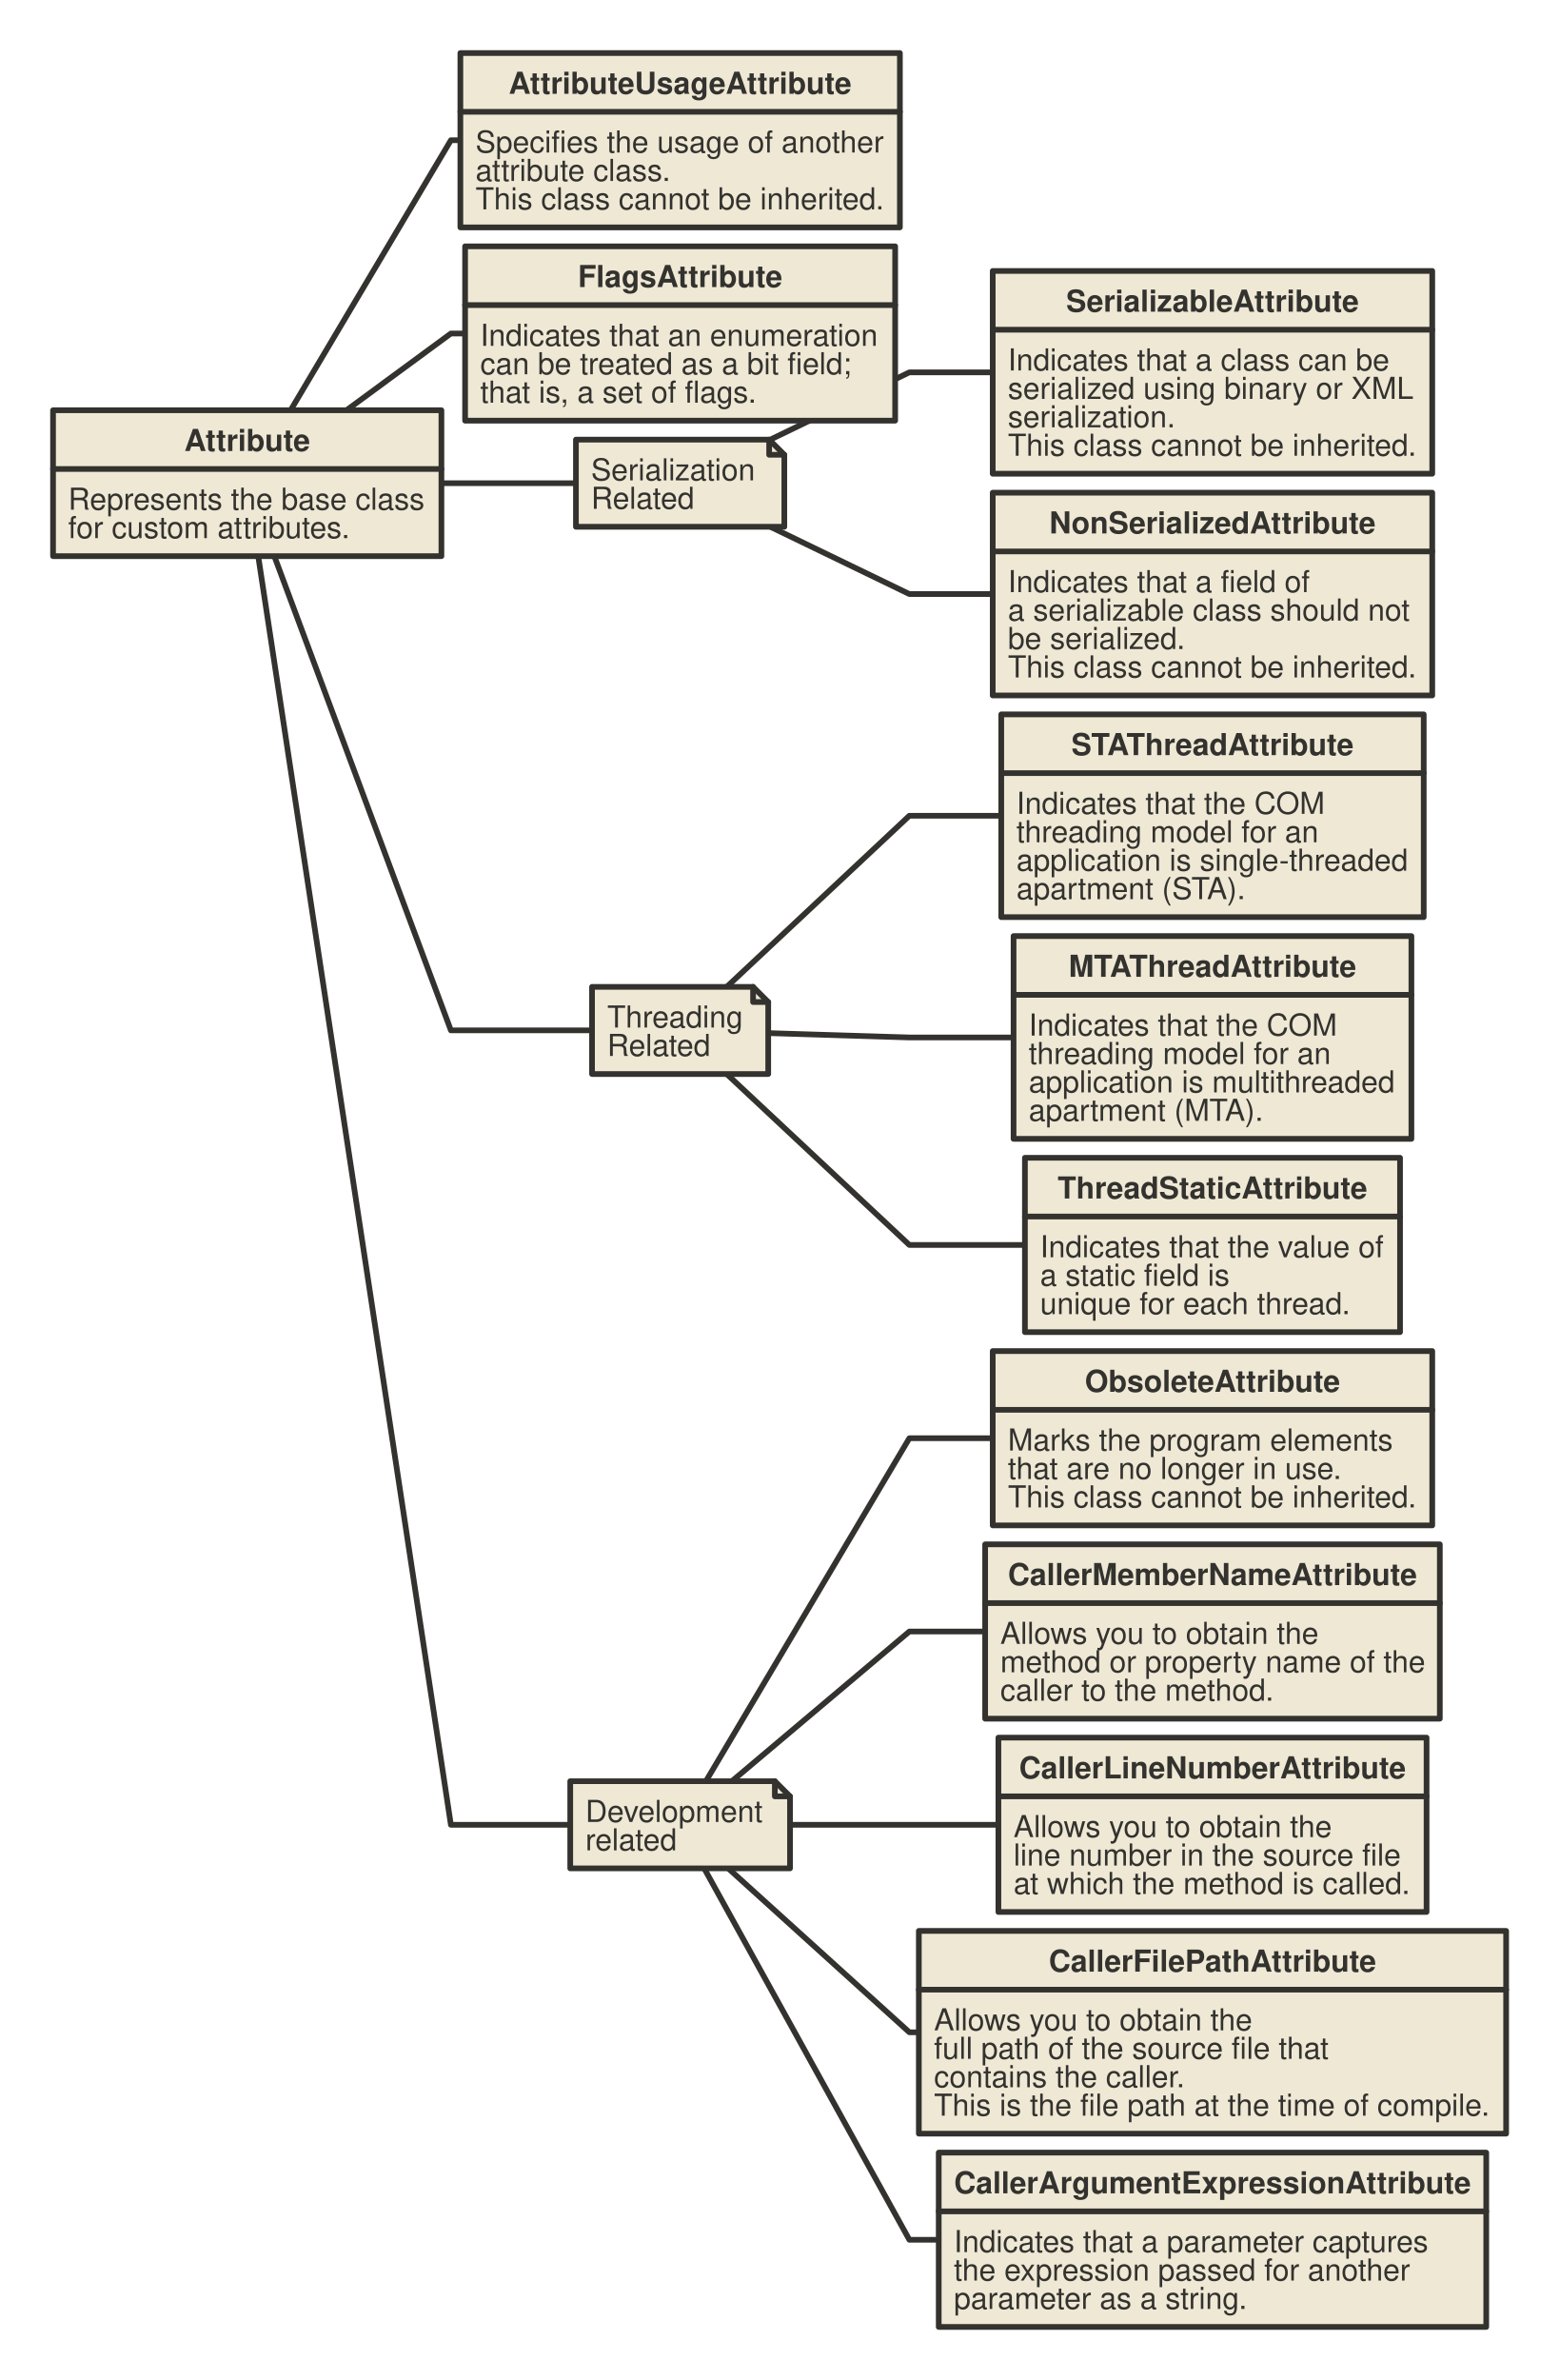
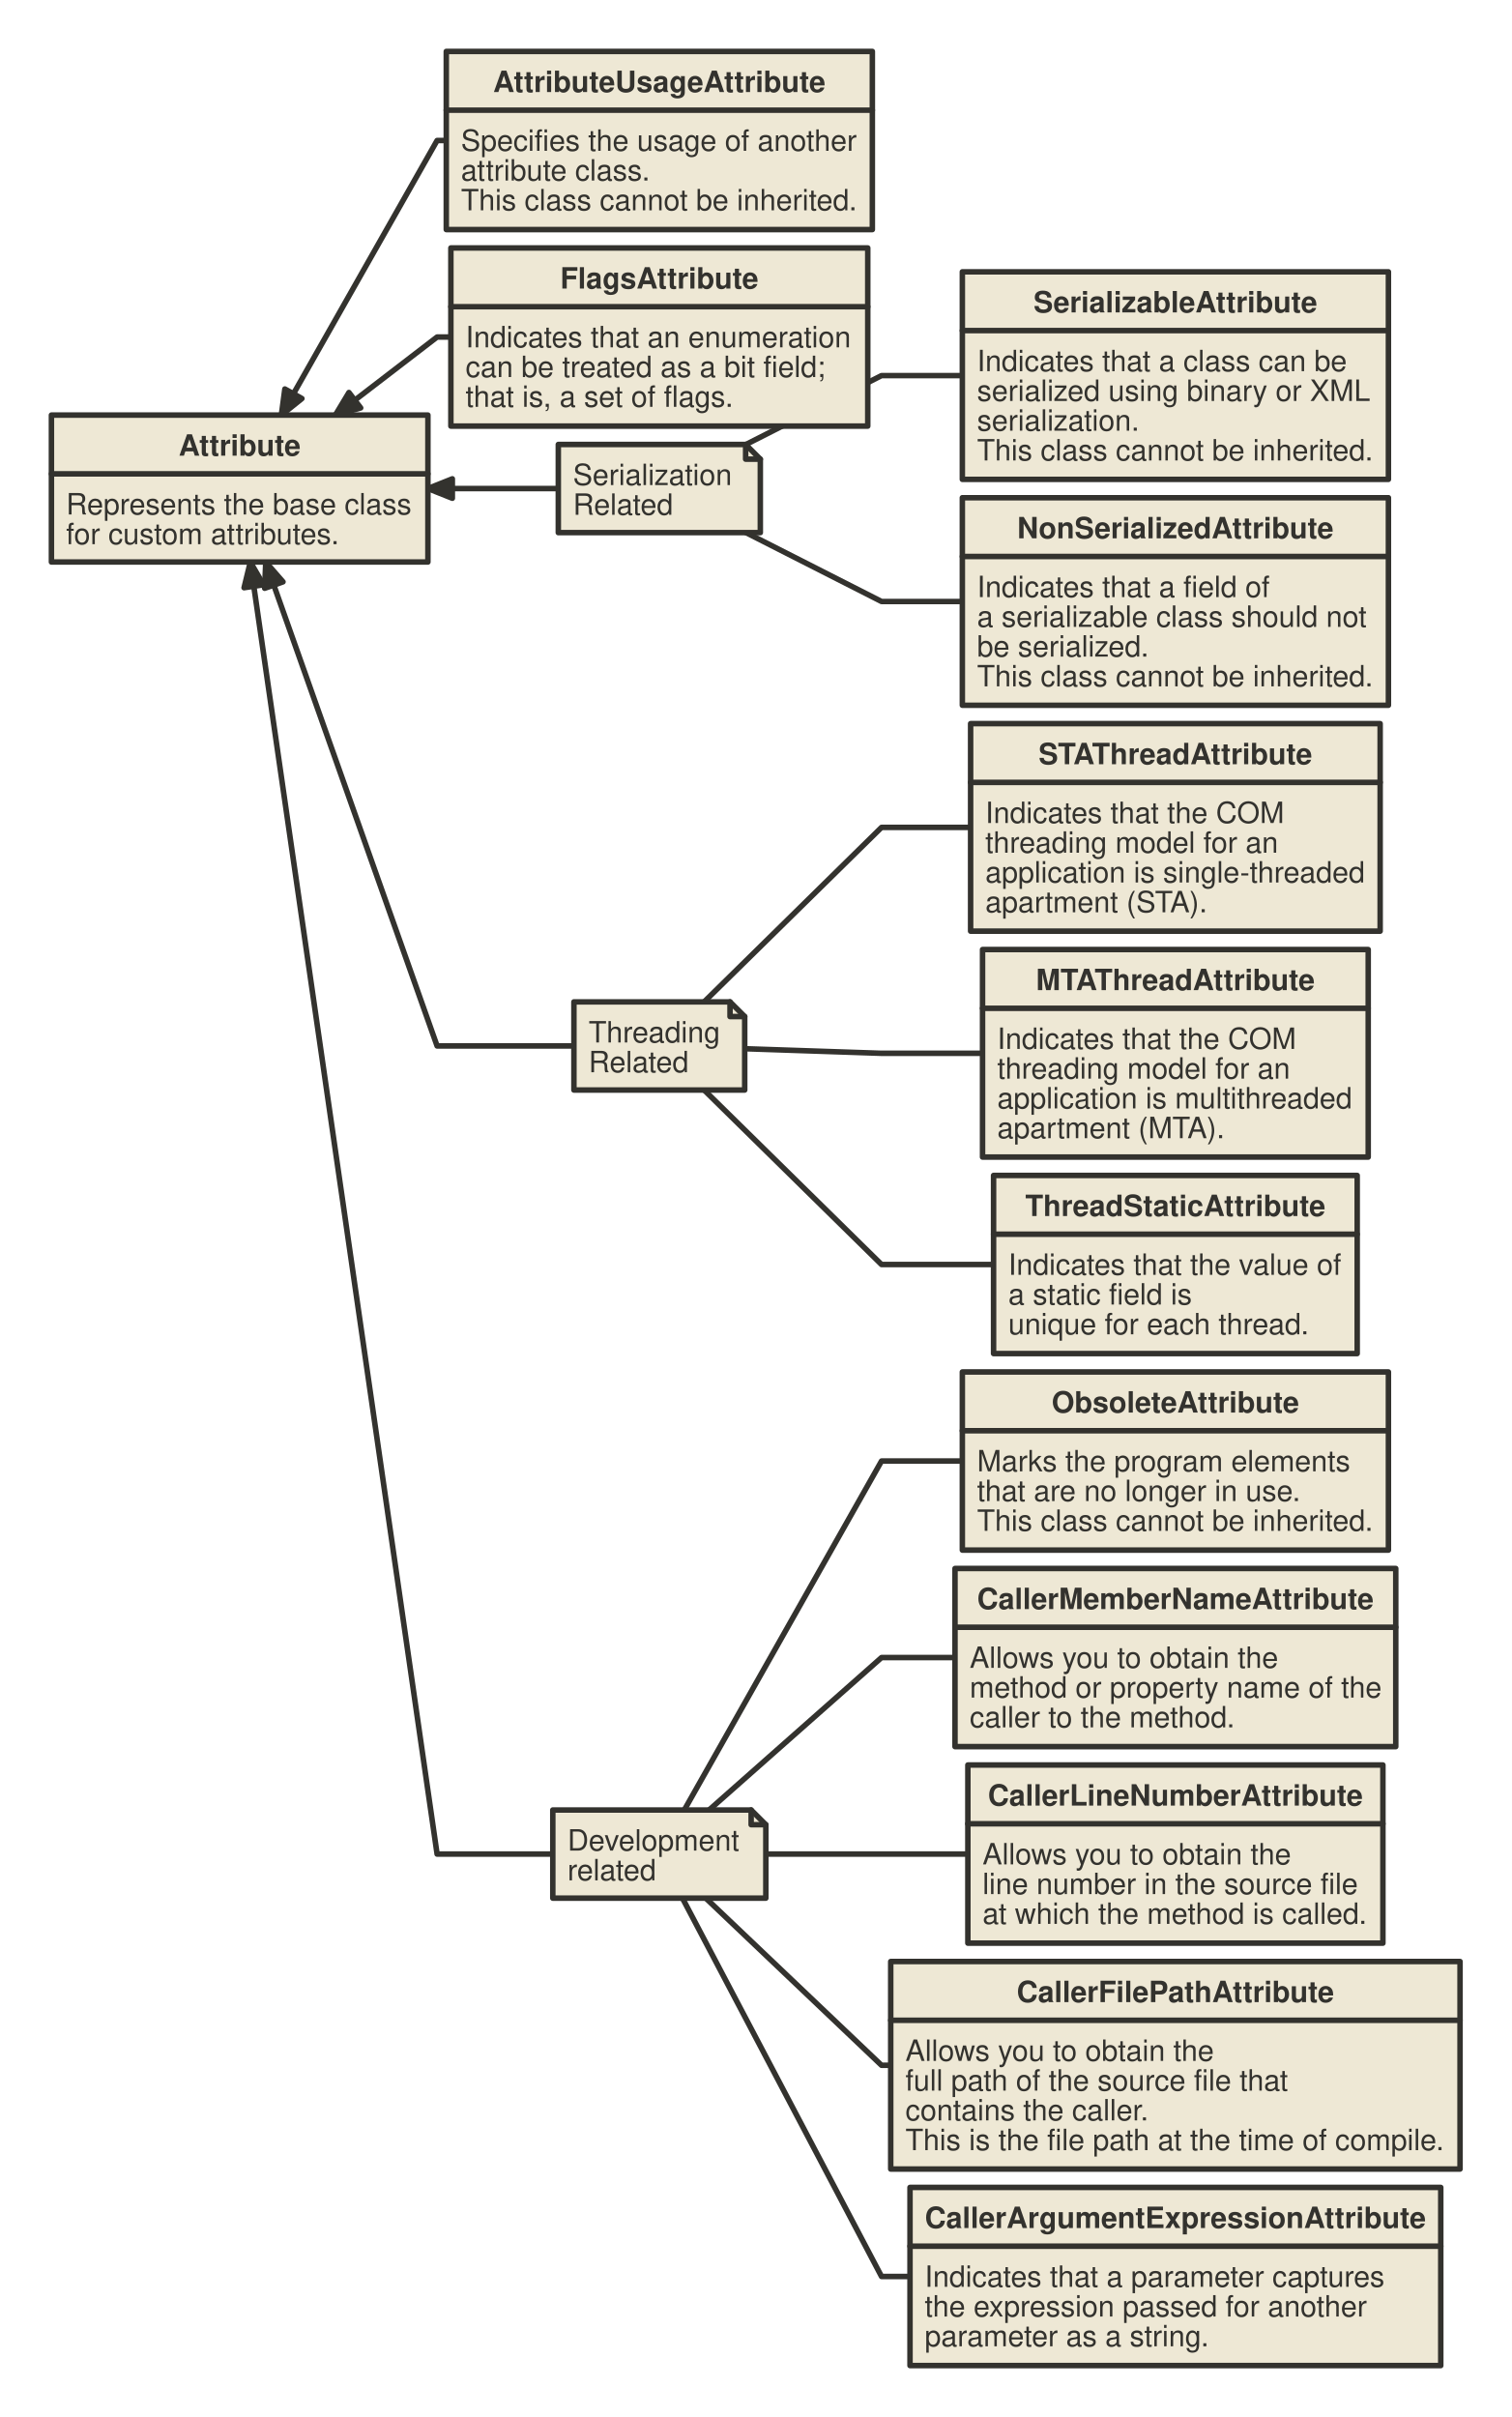
- <svg xmlns="http://www.w3.org/2000/svg" version="1.1" baseProfile="full" width="823.0" height="1256.0" viewbox="0 0 823 1256">
+ <svg xmlns="http://www.w3.org/2000/svg" version="1.1" baseProfile="full" width="823.0" height="1316.0" viewBox="0 0 823 1316">
  <g stroke-width="1.0" text-align="left" font="12pt Helvetica, Arial, sans-serif" font-size="12pt" font-family="Helvetica" font-weight="normal" font-style="normal">
    <g font-family="Helvetica" font-size="12pt" font-weight="bold" font-style="normal" stroke-width="3.0" stroke-linejoin="round" stroke-linecap="round" stroke="#33322E">
      <g stroke="transparent" fill="transparent">
-         <rect x="0.0" y="0.0" height="1256.0" width="823.0" stroke="none" />
+         <rect x="0.0" y="0.0" height="1316.0" width="823.0" stroke="none" />
      </g>
      <g transform="translate(8, 8)" fill="#33322E">
        <g transform="translate(20, 20)" fill="#33322E" font-family="Helvetica" font-size="12pt" font-weight="normal" font-style="normal">
-           <path d="M205.0 227.0 L210 227 L276 227 L276.0 227.0 " fill="none" />
-           <path d="M378.6 204.0 L452 168.5 L496 168.5 L496.0 168.5 " fill="none" />
-           <path d="M116.8 265.5 L210 515.75 L284.5 515.75 L284.5 515.8 " fill="none" />
-           <path d="M378.6 250.0 L452 285.5 L496 285.5 L496.0 285.5 " fill="none" />
-           <path d="M355.6 492.8 L452 402.5 L500.5 402.5 L500.5 402.5 " fill="none" />
-           <path d="M377.5 517.2 L452 519.5 L507 519.5 L507.0 519.5 " fill="none" />
-           <path d="M355.6 538.8 L452 629 L513 629 L513.0 629.0 " fill="none" />
-           <path d="M125.4 188.5 L210 46 L215 46 L215.0 46.0 " fill="none" />
-           <path d="M154.9 188.5 L210 148 L217.5 148 L217.5 148.0 " fill="none" />
-           <path d="M108.3 265.5 L210 935 L273 935 L273.0 935.0 " fill="none" />
-           <path d="M344.6 912.0 L452 731 L496 731 L496.0 731.0 " fill="none" />
-           <path d="M358.3 912.0 L452 833 L492 833 L492.0 833.0 " fill="none" />
-           <path d="M389.0 935.0 L452 935 L499 935 L499.0 935.0 " fill="none" />
-           <path d="M356.4 958.0 L452 1044.5 L457 1044.5 L457.0 1044.5 " fill="none" />
-           <path d="M343.7 958.0 L452 1154 L467.5 1154 L467.5 1154.0 " fill="none" />
+           <path d="M218.3 238.0 L210 238 L276 238 L276.0 238.0 " fill="none" />
+           <path d="M218.3 232.7 L218.3 238.0 L218.3 243.3 L205.0 238.0 Z" />
+           <path d="M378.2 214.0 L452 176.5 L496 176.5 L496.0 176.5 " fill="none" />
+           <path d="M121.1 290.6 L210 541.5 L284.5 541.5 L284.5 541.5 " fill="none" />
+           <path d="M126.1 288.8 L121.1 290.6 L116.1 292.3 L116.7 278.0 Z" />
+           <path d="M378.2 262.0 L452 299.5 L496 299.5 L496.0 299.5 " fill="none" />
+           <path d="M355.4 517.5 L452 422.5 L500.5 422.5 L500.5 422.5 " fill="none" />
+           <path d="M377.5 543.0 L452 545.5 L507 545.5 L507.0 545.5 " fill="none" />
+           <path d="M355.4 565.5 L452 660.5 L513 660.5 L513.0 660.5 " fill="none" />
+           <path d="M131.8 186.4 L210 48.5 L215 48.5 L215.0 48.5 " fill="none" />
+           <path d="M127.1 183.8 L131.8 186.4 L136.4 189.0 L125.2 198.0 Z" />
+           <path d="M165.2 189.9 L210 155.5 L217.5 155.5 L217.5 155.5 " fill="none" />
+           <path d="M162.0 185.7 L165.2 189.9 L168.4 194.1 L154.6 198.0 Z" />
+           <path d="M110.2 291.2 L210 981.5 L273 981.5 L273.0 981.5 " fill="none" />
+           <path d="M115.5 290.4 L110.2 291.2 L104.9 292.0 L108.3 278.0 Z" />
+           <path d="M344.6 957.5 L452 767.5 L496 767.5 L496.0 767.5 " fill="none" />
+           <path d="M358.1 957.5 L452 874.5 L492 874.5 L492.0 874.5 " fill="none" />
+           <path d="M389.0 981.5 L452 981.5 L499 981.5 L499.0 981.5 " fill="none" />
+           <path d="M356.3 1005.5 L452 1096.5 L457 1096.5 L457.0 1096.5 " fill="none" />
+           <path d="M343.6 1005.5 L452 1211.5 L467.5 1211.5 L467.5 1211.5 " fill="none" />
          <g data-name="Attribute">
            <g fill="#eee8d5" stroke="#33322E" data-name="Attribute">
-               <rect x="0.0" y="188.5" height="77.0" width="205.0" data-name="Attribute" />
-               <path d="M0.0 219.5 L205.0 219.5" fill="none" data-name="Attribute" />
-             </g>
-             <g transform="translate(0, 188.5)" font-family="Helvetica" font-size="12pt" font-weight="bold" font-style="normal" data-name="Attribute">
+               <rect x="0.0" y="198.0" height="80.0" width="205.0" data-name="Attribute" />
+               <path d="M0.0 230.0 L205.0 230.0" fill="none" data-name="Attribute" />
+             </g>
+             <g transform="translate(0, 198)" font-family="Helvetica" font-size="12pt" font-weight="bold" font-style="normal" data-name="Attribute">
              <g transform="translate(8, 8)" fill="#33322E" text-align="center" data-name="Attribute">
-                 <text x="94.5" y="13.5" stroke="none" text-anchor="middle" data-name="Attribute">Attribute</text>
-               </g>
-             </g>
-             <g transform="translate(0, 219.5)" font-family="Helvetica" font-size="12pt" font-weight="normal" font-style="normal" data-name="Attribute">
+                 <text x="94.5" y="14.1" stroke="none" text-anchor="middle" data-name="Attribute">Attribute</text>
+               </g>
+             </g>
+             <g transform="translate(0, 230)" font-family="Helvetica" font-size="12pt" font-weight="normal" font-style="normal" data-name="Attribute">
              <g transform="translate(8, 8)" fill="#33322E" text-align="left" data-name="Attribute">
-                 <text x="0.0" y="13.5" stroke="none" data-name="Attribute">Represents the base class</text>
-                 <text x="0.0" y="28.5" stroke="none" data-name="Attribute">for custom attributes.</text>
+                 <text x="0.0" y="14.1" stroke="none" data-name="Attribute">Represents the base class</text>
+                 <text x="0.0" y="30.3" stroke="none" data-name="Attribute">for custom attributes.</text>
              </g>
            </g>
          </g>
          <g data-name="AttributeUsageAttribute">
            <g fill="#eee8d5" stroke="#33322E" data-name="AttributeUsageAttribute">
-               <rect x="215.0" y="0.0" height="92.0" width="232.0" data-name="AttributeUsageAttribute" />
-               <path d="M215.0 31.0 L447.0 31.0" fill="none" data-name="AttributeUsageAttribute" />
+               <rect x="215.0" y="0.0" height="97.0" width="232.0" data-name="AttributeUsageAttribute" />
+               <path d="M215.0 32.0 L447.0 32.0" fill="none" data-name="AttributeUsageAttribute" />
            </g>
            <g transform="translate(215, 0)" font-family="Helvetica" font-size="12pt" font-weight="bold" font-style="normal" data-name="AttributeUsageAttribute">
              <g transform="translate(8, 8)" fill="#33322E" text-align="center" data-name="AttributeUsageAttribute">
-                 <text x="108.0" y="13.5" stroke="none" text-anchor="middle" data-name="AttributeUsageAttribute">AttributeUsageAttribute</text>
-               </g>
-             </g>
-             <g transform="translate(215, 31)" font-family="Helvetica" font-size="12pt" font-weight="normal" font-style="normal" data-name="AttributeUsageAttribute">
+                 <text x="108.0" y="14.1" stroke="none" text-anchor="middle" data-name="AttributeUsageAttribute">AttributeUsageAttribute</text>
+               </g>
+             </g>
+             <g transform="translate(215, 32)" font-family="Helvetica" font-size="12pt" font-weight="normal" font-style="normal" data-name="AttributeUsageAttribute">
              <g transform="translate(8, 8)" fill="#33322E" text-align="left" data-name="AttributeUsageAttribute">
-                 <text x="0.0" y="13.5" stroke="none" data-name="AttributeUsageAttribute">Specifies the usage of another</text>
-                 <text x="0.0" y="28.5" stroke="none" data-name="AttributeUsageAttribute">attribute class.</text>
-                 <text x="0.0" y="43.5" stroke="none" data-name="AttributeUsageAttribute">This class cannot be inherited.</text>
+                 <text x="0.0" y="14.1" stroke="none" data-name="AttributeUsageAttribute">Specifies the usage of another</text>
+                 <text x="0.0" y="30.3" stroke="none" data-name="AttributeUsageAttribute">attribute class.</text>
+                 <text x="0.0" y="46.5" stroke="none" data-name="AttributeUsageAttribute">This class cannot be inherited.</text>
              </g>
            </g>
          </g>
          <g data-name="ThreadStaticAttribute">
            <g fill="#eee8d5" stroke="#33322E" data-name="ThreadStaticAttribute">
-               <rect x="513.0" y="583.0" height="92.0" width="198.0" data-name="ThreadStaticAttribute" />
-               <path d="M513.0 614.0 L711.0 614.0" fill="none" data-name="ThreadStaticAttribute" />
-             </g>
-             <g transform="translate(513, 583)" font-family="Helvetica" font-size="12pt" font-weight="bold" font-style="normal" data-name="ThreadStaticAttribute">
+               <rect x="513.0" y="612.0" height="97.0" width="198.0" data-name="ThreadStaticAttribute" />
+               <path d="M513.0 644.0 L711.0 644.0" fill="none" data-name="ThreadStaticAttribute" />
+             </g>
+             <g transform="translate(513, 612)" font-family="Helvetica" font-size="12pt" font-weight="bold" font-style="normal" data-name="ThreadStaticAttribute">
              <g transform="translate(8, 8)" fill="#33322E" text-align="center" data-name="ThreadStaticAttribute">
-                 <text x="91.0" y="13.5" stroke="none" text-anchor="middle" data-name="ThreadStaticAttribute">ThreadStaticAttribute</text>
-               </g>
-             </g>
-             <g transform="translate(513, 614)" font-family="Helvetica" font-size="12pt" font-weight="normal" font-style="normal" data-name="ThreadStaticAttribute">
+                 <text x="91.0" y="14.1" stroke="none" text-anchor="middle" data-name="ThreadStaticAttribute">ThreadStaticAttribute</text>
+               </g>
+             </g>
+             <g transform="translate(513, 644)" font-family="Helvetica" font-size="12pt" font-weight="normal" font-style="normal" data-name="ThreadStaticAttribute">
              <g transform="translate(8, 8)" fill="#33322E" text-align="left" data-name="ThreadStaticAttribute">
-                 <text x="0.0" y="13.5" stroke="none" data-name="ThreadStaticAttribute">Indicates that the value of</text>
-                 <text x="0.0" y="28.5" stroke="none" data-name="ThreadStaticAttribute">a static field is</text>
-                 <text x="0.0" y="43.5" stroke="none" data-name="ThreadStaticAttribute">unique for each thread.</text>
+                 <text x="0.0" y="14.1" stroke="none" data-name="ThreadStaticAttribute">Indicates that the value of</text>
+                 <text x="0.0" y="30.3" stroke="none" data-name="ThreadStaticAttribute">a static field is</text>
+                 <text x="0.0" y="46.5" stroke="none" data-name="ThreadStaticAttribute">unique for each thread.</text>
              </g>
            </g>
          </g>
          <g data-name="FlagsAttribute">
            <g fill="#eee8d5" stroke="#33322E" data-name="FlagsAttribute">
-               <rect x="217.5" y="102.0" height="92.0" width="227.0" data-name="FlagsAttribute" />
-               <path d="M217.5 133.0 L444.5 133.0" fill="none" data-name="FlagsAttribute" />
-             </g>
-             <g transform="translate(217.5, 102)" font-family="Helvetica" font-size="12pt" font-weight="bold" font-style="normal" data-name="FlagsAttribute">
+               <rect x="217.5" y="107.0" height="97.0" width="227.0" data-name="FlagsAttribute" />
+               <path d="M217.5 139.0 L444.5 139.0" fill="none" data-name="FlagsAttribute" />
+             </g>
+             <g transform="translate(217.5, 107)" font-family="Helvetica" font-size="12pt" font-weight="bold" font-style="normal" data-name="FlagsAttribute">
              <g transform="translate(8, 8)" fill="#33322E" text-align="center" data-name="FlagsAttribute">
-                 <text x="105.5" y="13.5" stroke="none" text-anchor="middle" data-name="FlagsAttribute">FlagsAttribute</text>
-               </g>
-             </g>
-             <g transform="translate(217.5, 133)" font-family="Helvetica" font-size="12pt" font-weight="normal" font-style="normal" data-name="FlagsAttribute">
+                 <text x="105.5" y="14.1" stroke="none" text-anchor="middle" data-name="FlagsAttribute">FlagsAttribute</text>
+               </g>
+             </g>
+             <g transform="translate(217.5, 139)" font-family="Helvetica" font-size="12pt" font-weight="normal" font-style="normal" data-name="FlagsAttribute">
              <g transform="translate(8, 8)" fill="#33322E" text-align="left" data-name="FlagsAttribute">
-                 <text x="0.0" y="13.5" stroke="none" data-name="FlagsAttribute">Indicates that an enumeration</text>
-                 <text x="0.0" y="28.5" stroke="none" data-name="FlagsAttribute">can be treated as a bit field;</text>
-                 <text x="0.0" y="43.5" stroke="none" data-name="FlagsAttribute">that is, a set of flags.</text>
+                 <text x="0.0" y="14.1" stroke="none" data-name="FlagsAttribute">Indicates that an enumeration</text>
+                 <text x="0.0" y="30.3" stroke="none" data-name="FlagsAttribute">can be treated as a bit field;</text>
+                 <text x="0.0" y="46.5" stroke="none" data-name="FlagsAttribute">that is, a set of flags.</text>
              </g>
            </g>
          </g>
          <g data-name="Serialization">
            <g fill="#eee8d5" stroke="#33322E" data-name="Serialization">
-               <path d="M276.0 204.0 L378.0 204.0 L386.0 212.0 L386.0 250.0 L276.0 250.0 L276.0 204.0 Z" data-name="Serialization" />
-               <path d="M378.0 204.0 L378.0 212.0 L386.0 212.0" fill="none" data-name="Serialization" />
-             </g>
-             <g transform="translate(276, 204)" font-family="Helvetica" font-size="12pt" font-weight="normal" font-style="normal" data-name="Serialization">
+               <path d="M276.0 214.0 L378.0 214.0 L386.0 222.0 L386.0 262.0 L276.0 262.0 L276.0 214.0 Z" data-name="Serialization" />
+               <path d="M378.0 214.0 L378.0 222.0 L386.0 222.0" fill="none" data-name="Serialization" />
+             </g>
+             <g transform="translate(276, 214)" font-family="Helvetica" font-size="12pt" font-weight="normal" font-style="normal" data-name="Serialization">
              <g transform="translate(8, 8)" fill="#33322E" text-align="left" data-name="Serialization">
-                 <text x="0.0" y="13.5" stroke="none" data-name="Serialization">Serialization</text>
-                 <text x="0.0" y="28.5" stroke="none" data-name="Serialization">Related</text>
+                 <text x="0.0" y="14.1" stroke="none" data-name="Serialization">Serialization</text>
+                 <text x="0.0" y="30.3" stroke="none" data-name="Serialization">Related</text>
              </g>
            </g>
          </g>
          <g data-name="SerializableAttribute">
            <g fill="#eee8d5" stroke="#33322E" data-name="SerializableAttribute">
-               <rect x="496.0" y="115.0" height="107.0" width="232.0" data-name="SerializableAttribute" />
-               <path d="M496.0 146.0 L728.0 146.0" fill="none" data-name="SerializableAttribute" />
-             </g>
-             <g transform="translate(496, 115)" font-family="Helvetica" font-size="12pt" font-weight="bold" font-style="normal" data-name="SerializableAttribute">
+               <rect x="496.0" y="120.0" height="113.0" width="232.0" data-name="SerializableAttribute" />
+               <path d="M496.0 152.0 L728.0 152.0" fill="none" data-name="SerializableAttribute" />
+             </g>
+             <g transform="translate(496, 120)" font-family="Helvetica" font-size="12pt" font-weight="bold" font-style="normal" data-name="SerializableAttribute">
              <g transform="translate(8, 8)" fill="#33322E" text-align="center" data-name="SerializableAttribute">
-                 <text x="108.0" y="13.5" stroke="none" text-anchor="middle" data-name="SerializableAttribute">SerializableAttribute</text>
-               </g>
-             </g>
-             <g transform="translate(496, 146)" font-family="Helvetica" font-size="12pt" font-weight="normal" font-style="normal" data-name="SerializableAttribute">
+                 <text x="108.0" y="14.1" stroke="none" text-anchor="middle" data-name="SerializableAttribute">SerializableAttribute</text>
+               </g>
+             </g>
+             <g transform="translate(496, 152)" font-family="Helvetica" font-size="12pt" font-weight="normal" font-style="normal" data-name="SerializableAttribute">
              <g transform="translate(8, 8)" fill="#33322E" text-align="left" data-name="SerializableAttribute">
-                 <text x="0.0" y="13.5" stroke="none" data-name="SerializableAttribute">Indicates that a class can be</text>
-                 <text x="0.0" y="28.5" stroke="none" data-name="SerializableAttribute">serialized using binary or XML</text>
-                 <text x="0.0" y="43.5" stroke="none" data-name="SerializableAttribute">serialization.</text>
-                 <text x="0.0" y="58.5" stroke="none" data-name="SerializableAttribute">This class cannot be inherited.</text>
+                 <text x="0.0" y="14.1" stroke="none" data-name="SerializableAttribute">Indicates that a class can be</text>
+                 <text x="0.0" y="30.3" stroke="none" data-name="SerializableAttribute">serialized using binary or XML</text>
+                 <text x="0.0" y="46.5" stroke="none" data-name="SerializableAttribute">serialization.</text>
+                 <text x="0.0" y="62.7" stroke="none" data-name="SerializableAttribute">This class cannot be inherited.</text>
              </g>
            </g>
          </g>
          <g data-name="Threading">
            <g fill="#eee8d5" stroke="#33322E" data-name="Threading">
-               <path d="M284.5 492.8 L369.5 492.8 L377.5 500.8 L377.5 538.8 L284.5 538.8 L284.5 492.8 Z" data-name="Threading" />
-               <path d="M369.5 492.8 L369.5 500.8 L377.5 500.8" fill="none" data-name="Threading" />
-             </g>
-             <g transform="translate(284.5, 492.75)" font-family="Helvetica" font-size="12pt" font-weight="normal" font-style="normal" data-name="Threading">
+               <path d="M284.5 517.5 L369.5 517.5 L377.5 525.5 L377.5 565.5 L284.5 565.5 L284.5 517.5 Z" data-name="Threading" />
+               <path d="M369.5 517.5 L369.5 525.5 L377.5 525.5" fill="none" data-name="Threading" />
+             </g>
+             <g transform="translate(284.5, 517.5)" font-family="Helvetica" font-size="12pt" font-weight="normal" font-style="normal" data-name="Threading">
              <g transform="translate(8, 8)" fill="#33322E" text-align="left" data-name="Threading">
-                 <text x="0.0" y="13.5" stroke="none" data-name="Threading">Threading</text>
-                 <text x="0.0" y="28.5" stroke="none" data-name="Threading">Related</text>
+                 <text x="0.0" y="14.1" stroke="none" data-name="Threading">Threading</text>
+                 <text x="0.0" y="30.3" stroke="none" data-name="Threading">Related</text>
              </g>
            </g>
          </g>
          <g data-name="NonSerializedAttribute">
            <g fill="#eee8d5" stroke="#33322E" data-name="NonSerializedAttribute">
-               <rect x="496.0" y="232.0" height="107.0" width="232.0" data-name="NonSerializedAttribute" />
-               <path d="M496.0 263.0 L728.0 263.0" fill="none" data-name="NonSerializedAttribute" />
-             </g>
-             <g transform="translate(496, 232)" font-family="Helvetica" font-size="12pt" font-weight="bold" font-style="normal" data-name="NonSerializedAttribute">
+               <rect x="496.0" y="243.0" height="113.0" width="232.0" data-name="NonSerializedAttribute" />
+               <path d="M496.0 275.0 L728.0 275.0" fill="none" data-name="NonSerializedAttribute" />
+             </g>
+             <g transform="translate(496, 243)" font-family="Helvetica" font-size="12pt" font-weight="bold" font-style="normal" data-name="NonSerializedAttribute">
              <g transform="translate(8, 8)" fill="#33322E" text-align="center" data-name="NonSerializedAttribute">
-                 <text x="108.0" y="13.5" stroke="none" text-anchor="middle" data-name="NonSerializedAttribute">NonSerializedAttribute</text>
-               </g>
-             </g>
-             <g transform="translate(496, 263)" font-family="Helvetica" font-size="12pt" font-weight="normal" font-style="normal" data-name="NonSerializedAttribute">
+                 <text x="108.0" y="14.1" stroke="none" text-anchor="middle" data-name="NonSerializedAttribute">NonSerializedAttribute</text>
+               </g>
+             </g>
+             <g transform="translate(496, 275)" font-family="Helvetica" font-size="12pt" font-weight="normal" font-style="normal" data-name="NonSerializedAttribute">
              <g transform="translate(8, 8)" fill="#33322E" text-align="left" data-name="NonSerializedAttribute">
-                 <text x="0.0" y="13.5" stroke="none" data-name="NonSerializedAttribute">Indicates that a field  of</text>
-                 <text x="0.0" y="28.5" stroke="none" data-name="NonSerializedAttribute">a serializable class should not</text>
-                 <text x="0.0" y="43.5" stroke="none" data-name="NonSerializedAttribute">be serialized.</text>
-                 <text x="0.0" y="58.5" stroke="none" data-name="NonSerializedAttribute">This class cannot be inherited.</text>
+                 <text x="0.0" y="14.1" stroke="none" data-name="NonSerializedAttribute">Indicates that a field  of</text>
+                 <text x="0.0" y="30.3" stroke="none" data-name="NonSerializedAttribute">a serializable class should not</text>
+                 <text x="0.0" y="46.5" stroke="none" data-name="NonSerializedAttribute">be serialized.</text>
+                 <text x="0.0" y="62.7" stroke="none" data-name="NonSerializedAttribute">This class cannot be inherited.</text>
              </g>
            </g>
          </g>
          <g data-name="STAThreadAttribute">
            <g fill="#eee8d5" stroke="#33322E" data-name="STAThreadAttribute">
-               <rect x="500.5" y="349.0" height="107.0" width="223.0" data-name="STAThreadAttribute" />
-               <path d="M500.5 380.0 L723.5 380.0" fill="none" data-name="STAThreadAttribute" />
-             </g>
-             <g transform="translate(500.5, 349)" font-family="Helvetica" font-size="12pt" font-weight="bold" font-style="normal" data-name="STAThreadAttribute">
+               <rect x="500.5" y="366.0" height="113.0" width="223.0" data-name="STAThreadAttribute" />
+               <path d="M500.5 398.0 L723.5 398.0" fill="none" data-name="STAThreadAttribute" />
+             </g>
+             <g transform="translate(500.5, 366)" font-family="Helvetica" font-size="12pt" font-weight="bold" font-style="normal" data-name="STAThreadAttribute">
              <g transform="translate(8, 8)" fill="#33322E" text-align="center" data-name="STAThreadAttribute">
-                 <text x="103.5" y="13.5" stroke="none" text-anchor="middle" data-name="STAThreadAttribute">STAThreadAttribute</text>
-               </g>
-             </g>
-             <g transform="translate(500.5, 380)" font-family="Helvetica" font-size="12pt" font-weight="normal" font-style="normal" data-name="STAThreadAttribute">
+                 <text x="103.5" y="14.1" stroke="none" text-anchor="middle" data-name="STAThreadAttribute">STAThreadAttribute</text>
+               </g>
+             </g>
+             <g transform="translate(500.5, 398)" font-family="Helvetica" font-size="12pt" font-weight="normal" font-style="normal" data-name="STAThreadAttribute">
              <g transform="translate(8, 8)" fill="#33322E" text-align="left" data-name="STAThreadAttribute">
-                 <text x="0.0" y="13.5" stroke="none" data-name="STAThreadAttribute">Indicates that the COM</text>
-                 <text x="0.0" y="28.5" stroke="none" data-name="STAThreadAttribute">threading model for an</text>
-                 <text x="0.0" y="43.5" stroke="none" data-name="STAThreadAttribute">application is single-threaded</text>
-                 <text x="0.0" y="58.5" stroke="none" data-name="STAThreadAttribute">apartment (STA).</text>
+                 <text x="0.0" y="14.1" stroke="none" data-name="STAThreadAttribute">Indicates that the COM</text>
+                 <text x="0.0" y="30.3" stroke="none" data-name="STAThreadAttribute">threading model for an</text>
+                 <text x="0.0" y="46.5" stroke="none" data-name="STAThreadAttribute">application is single-threaded</text>
+                 <text x="0.0" y="62.7" stroke="none" data-name="STAThreadAttribute">apartment (STA).</text>
              </g>
            </g>
          </g>
          <g data-name="MTAThreadAttribute">
            <g fill="#eee8d5" stroke="#33322E" data-name="MTAThreadAttribute">
-               <rect x="507.0" y="466.0" height="107.0" width="210.0" data-name="MTAThreadAttribute" />
-               <path d="M507.0 497.0 L717.0 497.0" fill="none" data-name="MTAThreadAttribute" />
-             </g>
-             <g transform="translate(507, 466)" font-family="Helvetica" font-size="12pt" font-weight="bold" font-style="normal" data-name="MTAThreadAttribute">
+               <rect x="507.0" y="489.0" height="113.0" width="210.0" data-name="MTAThreadAttribute" />
+               <path d="M507.0 521.0 L717.0 521.0" fill="none" data-name="MTAThreadAttribute" />
+             </g>
+             <g transform="translate(507, 489)" font-family="Helvetica" font-size="12pt" font-weight="bold" font-style="normal" data-name="MTAThreadAttribute">
              <g transform="translate(8, 8)" fill="#33322E" text-align="center" data-name="MTAThreadAttribute">
-                 <text x="97.0" y="13.5" stroke="none" text-anchor="middle" data-name="MTAThreadAttribute">MTAThreadAttribute</text>
-               </g>
-             </g>
-             <g transform="translate(507, 497)" font-family="Helvetica" font-size="12pt" font-weight="normal" font-style="normal" data-name="MTAThreadAttribute">
+                 <text x="97.0" y="14.1" stroke="none" text-anchor="middle" data-name="MTAThreadAttribute">MTAThreadAttribute</text>
+               </g>
+             </g>
+             <g transform="translate(507, 521)" font-family="Helvetica" font-size="12pt" font-weight="normal" font-style="normal" data-name="MTAThreadAttribute">
              <g transform="translate(8, 8)" fill="#33322E" text-align="left" data-name="MTAThreadAttribute">
-                 <text x="0.0" y="13.5" stroke="none" data-name="MTAThreadAttribute">Indicates that the COM</text>
-                 <text x="0.0" y="28.5" stroke="none" data-name="MTAThreadAttribute">threading model for an</text>
-                 <text x="0.0" y="43.5" stroke="none" data-name="MTAThreadAttribute">application is multithreaded</text>
-                 <text x="0.0" y="58.5" stroke="none" data-name="MTAThreadAttribute">apartment (MTA).</text>
+                 <text x="0.0" y="14.1" stroke="none" data-name="MTAThreadAttribute">Indicates that the COM</text>
+                 <text x="0.0" y="30.3" stroke="none" data-name="MTAThreadAttribute">threading model for an</text>
+                 <text x="0.0" y="46.5" stroke="none" data-name="MTAThreadAttribute">application is multithreaded</text>
+                 <text x="0.0" y="62.7" stroke="none" data-name="MTAThreadAttribute">apartment (MTA).</text>
              </g>
            </g>
          </g>
          <g data-name="Development">
            <g fill="#eee8d5" stroke="#33322E" data-name="Development">
-               <path d="M273.0 912.0 L381.0 912.0 L389.0 920.0 L389.0 958.0 L273.0 958.0 L273.0 912.0 Z" data-name="Development" />
-               <path d="M381.0 912.0 L381.0 920.0 L389.0 920.0" fill="none" data-name="Development" />
-             </g>
-             <g transform="translate(273, 912)" font-family="Helvetica" font-size="12pt" font-weight="normal" font-style="normal" data-name="Development">
+               <path d="M273.0 957.5 L381.0 957.5 L389.0 965.5 L389.0 1005.5 L273.0 1005.5 L273.0 957.5 Z" data-name="Development" />
+               <path d="M381.0 957.5 L381.0 965.5 L389.0 965.5" fill="none" data-name="Development" />
+             </g>
+             <g transform="translate(273, 957.5)" font-family="Helvetica" font-size="12pt" font-weight="normal" font-style="normal" data-name="Development">
              <g transform="translate(8, 8)" fill="#33322E" text-align="left" data-name="Development">
-                 <text x="0.0" y="13.5" stroke="none" data-name="Development">Development</text>
-                 <text x="0.0" y="28.5" stroke="none" data-name="Development">related</text>
+                 <text x="0.0" y="14.1" stroke="none" data-name="Development">Development</text>
+                 <text x="0.0" y="30.3" stroke="none" data-name="Development">related</text>
              </g>
            </g>
          </g>
          <g data-name="ObsoleteAttribute">
            <g fill="#eee8d5" stroke="#33322E" data-name="ObsoleteAttribute">
-               <rect x="496.0" y="685.0" height="92.0" width="232.0" data-name="ObsoleteAttribute" />
-               <path d="M496.0 716.0 L728.0 716.0" fill="none" data-name="ObsoleteAttribute" />
-             </g>
-             <g transform="translate(496, 685)" font-family="Helvetica" font-size="12pt" font-weight="bold" font-style="normal" data-name="ObsoleteAttribute">
+               <rect x="496.0" y="719.0" height="97.0" width="232.0" data-name="ObsoleteAttribute" />
+               <path d="M496.0 751.0 L728.0 751.0" fill="none" data-name="ObsoleteAttribute" />
+             </g>
+             <g transform="translate(496, 719)" font-family="Helvetica" font-size="12pt" font-weight="bold" font-style="normal" data-name="ObsoleteAttribute">
              <g transform="translate(8, 8)" fill="#33322E" text-align="center" data-name="ObsoleteAttribute">
-                 <text x="108.0" y="13.5" stroke="none" text-anchor="middle" data-name="ObsoleteAttribute">ObsoleteAttribute</text>
-               </g>
-             </g>
-             <g transform="translate(496, 716)" font-family="Helvetica" font-size="12pt" font-weight="normal" font-style="normal" data-name="ObsoleteAttribute">
+                 <text x="108.0" y="14.1" stroke="none" text-anchor="middle" data-name="ObsoleteAttribute">ObsoleteAttribute</text>
+               </g>
+             </g>
+             <g transform="translate(496, 751)" font-family="Helvetica" font-size="12pt" font-weight="normal" font-style="normal" data-name="ObsoleteAttribute">
              <g transform="translate(8, 8)" fill="#33322E" text-align="left" data-name="ObsoleteAttribute">
-                 <text x="0.0" y="13.5" stroke="none" data-name="ObsoleteAttribute">Marks the program elements</text>
-                 <text x="0.0" y="28.5" stroke="none" data-name="ObsoleteAttribute">that are no longer in use.</text>
-                 <text x="0.0" y="43.5" stroke="none" data-name="ObsoleteAttribute">This class cannot be inherited.</text>
+                 <text x="0.0" y="14.1" stroke="none" data-name="ObsoleteAttribute">Marks the program elements</text>
+                 <text x="0.0" y="30.3" stroke="none" data-name="ObsoleteAttribute">that are no longer in use.</text>
+                 <text x="0.0" y="46.5" stroke="none" data-name="ObsoleteAttribute">This class cannot be inherited.</text>
              </g>
            </g>
          </g>
          <g data-name="CallerMemberNameAttribute">
            <g fill="#eee8d5" stroke="#33322E" data-name="CallerMemberNameAttribute">
-               <rect x="492.0" y="787.0" height="92.0" width="240.0" data-name="CallerMemberNameAttribute" />
-               <path d="M492.0 818.0 L732.0 818.0" fill="none" data-name="CallerMemberNameAttribute" />
-             </g>
-             <g transform="translate(492, 787)" font-family="Helvetica" font-size="12pt" font-weight="bold" font-style="normal" data-name="CallerMemberNameAttribute">
+               <rect x="492.0" y="826.0" height="97.0" width="240.0" data-name="CallerMemberNameAttribute" />
+               <path d="M492.0 858.0 L732.0 858.0" fill="none" data-name="CallerMemberNameAttribute" />
+             </g>
+             <g transform="translate(492, 826)" font-family="Helvetica" font-size="12pt" font-weight="bold" font-style="normal" data-name="CallerMemberNameAttribute">
              <g transform="translate(8, 8)" fill="#33322E" text-align="center" data-name="CallerMemberNameAttribute">
-                 <text x="112.0" y="13.5" stroke="none" text-anchor="middle" data-name="CallerMemberNameAttribute">CallerMemberNameAttribute</text>
-               </g>
-             </g>
-             <g transform="translate(492, 818)" font-family="Helvetica" font-size="12pt" font-weight="normal" font-style="normal" data-name="CallerMemberNameAttribute">
+                 <text x="112.0" y="14.1" stroke="none" text-anchor="middle" data-name="CallerMemberNameAttribute">CallerMemberNameAttribute</text>
+               </g>
+             </g>
+             <g transform="translate(492, 858)" font-family="Helvetica" font-size="12pt" font-weight="normal" font-style="normal" data-name="CallerMemberNameAttribute">
              <g transform="translate(8, 8)" fill="#33322E" text-align="left" data-name="CallerMemberNameAttribute">
-                 <text x="0.0" y="13.5" stroke="none" data-name="CallerMemberNameAttribute">Allows you to obtain the</text>
-                 <text x="0.0" y="28.5" stroke="none" data-name="CallerMemberNameAttribute">method or property name of the</text>
-                 <text x="0.0" y="43.5" stroke="none" data-name="CallerMemberNameAttribute">caller to the method.</text>
+                 <text x="0.0" y="14.1" stroke="none" data-name="CallerMemberNameAttribute">Allows you to obtain the</text>
+                 <text x="0.0" y="30.3" stroke="none" data-name="CallerMemberNameAttribute">method or property name of the</text>
+                 <text x="0.0" y="46.5" stroke="none" data-name="CallerMemberNameAttribute">caller to the method.</text>
              </g>
            </g>
          </g>
          <g data-name="CallerLineNumberAttribute">
            <g fill="#eee8d5" stroke="#33322E" data-name="CallerLineNumberAttribute">
-               <rect x="499.0" y="889.0" height="92.0" width="226.0" data-name="CallerLineNumberAttribute" />
-               <path d="M499.0 920.0 L725.0 920.0" fill="none" data-name="CallerLineNumberAttribute" />
-             </g>
-             <g transform="translate(499, 889)" font-family="Helvetica" font-size="12pt" font-weight="bold" font-style="normal" data-name="CallerLineNumberAttribute">
+               <rect x="499.0" y="933.0" height="97.0" width="226.0" data-name="CallerLineNumberAttribute" />
+               <path d="M499.0 965.0 L725.0 965.0" fill="none" data-name="CallerLineNumberAttribute" />
+             </g>
+             <g transform="translate(499, 933)" font-family="Helvetica" font-size="12pt" font-weight="bold" font-style="normal" data-name="CallerLineNumberAttribute">
              <g transform="translate(8, 8)" fill="#33322E" text-align="center" data-name="CallerLineNumberAttribute">
-                 <text x="105.0" y="13.5" stroke="none" text-anchor="middle" data-name="CallerLineNumberAttribute">CallerLineNumberAttribute</text>
-               </g>
-             </g>
-             <g transform="translate(499, 920)" font-family="Helvetica" font-size="12pt" font-weight="normal" font-style="normal" data-name="CallerLineNumberAttribute">
+                 <text x="105.0" y="14.1" stroke="none" text-anchor="middle" data-name="CallerLineNumberAttribute">CallerLineNumberAttribute</text>
+               </g>
+             </g>
+             <g transform="translate(499, 965)" font-family="Helvetica" font-size="12pt" font-weight="normal" font-style="normal" data-name="CallerLineNumberAttribute">
              <g transform="translate(8, 8)" fill="#33322E" text-align="left" data-name="CallerLineNumberAttribute">
-                 <text x="0.0" y="13.5" stroke="none" data-name="CallerLineNumberAttribute">Allows you to obtain the</text>
-                 <text x="0.0" y="28.5" stroke="none" data-name="CallerLineNumberAttribute">line number in the source file</text>
-                 <text x="0.0" y="43.5" stroke="none" data-name="CallerLineNumberAttribute">at which the method is called.</text>
+                 <text x="0.0" y="14.1" stroke="none" data-name="CallerLineNumberAttribute">Allows you to obtain the</text>
+                 <text x="0.0" y="30.3" stroke="none" data-name="CallerLineNumberAttribute">line number in the source file</text>
+                 <text x="0.0" y="46.5" stroke="none" data-name="CallerLineNumberAttribute">at which the method is called.</text>
              </g>
            </g>
          </g>
          <g data-name="CallerFilePathAttribute">
            <g fill="#eee8d5" stroke="#33322E" data-name="CallerFilePathAttribute">
-               <rect x="457.0" y="991.0" height="107.0" width="310.0" data-name="CallerFilePathAttribute" />
-               <path d="M457.0 1022.0 L767.0 1022.0" fill="none" data-name="CallerFilePathAttribute" />
-             </g>
-             <g transform="translate(457, 991)" font-family="Helvetica" font-size="12pt" font-weight="bold" font-style="normal" data-name="CallerFilePathAttribute">
+               <rect x="457.0" y="1040.0" height="113.0" width="310.0" data-name="CallerFilePathAttribute" />
+               <path d="M457.0 1072.0 L767.0 1072.0" fill="none" data-name="CallerFilePathAttribute" />
+             </g>
+             <g transform="translate(457, 1040)" font-family="Helvetica" font-size="12pt" font-weight="bold" font-style="normal" data-name="CallerFilePathAttribute">
              <g transform="translate(8, 8)" fill="#33322E" text-align="center" data-name="CallerFilePathAttribute">
-                 <text x="147.0" y="13.5" stroke="none" text-anchor="middle" data-name="CallerFilePathAttribute">CallerFilePathAttribute</text>
-               </g>
-             </g>
-             <g transform="translate(457, 1022)" font-family="Helvetica" font-size="12pt" font-weight="normal" font-style="normal" data-name="CallerFilePathAttribute">
+                 <text x="147.0" y="14.1" stroke="none" text-anchor="middle" data-name="CallerFilePathAttribute">CallerFilePathAttribute</text>
+               </g>
+             </g>
+             <g transform="translate(457, 1072)" font-family="Helvetica" font-size="12pt" font-weight="normal" font-style="normal" data-name="CallerFilePathAttribute">
              <g transform="translate(8, 8)" fill="#33322E" text-align="left" data-name="CallerFilePathAttribute">
-                 <text x="0.0" y="13.5" stroke="none" data-name="CallerFilePathAttribute">Allows you to obtain the</text>
-                 <text x="0.0" y="28.5" stroke="none" data-name="CallerFilePathAttribute">full path of the source file that</text>
-                 <text x="0.0" y="43.5" stroke="none" data-name="CallerFilePathAttribute">contains the caller.</text>
-                 <text x="0.0" y="58.5" stroke="none" data-name="CallerFilePathAttribute">This is the file path at the time of compile.</text>
+                 <text x="0.0" y="14.1" stroke="none" data-name="CallerFilePathAttribute">Allows you to obtain the</text>
+                 <text x="0.0" y="30.3" stroke="none" data-name="CallerFilePathAttribute">full path of the source file that</text>
+                 <text x="0.0" y="46.5" stroke="none" data-name="CallerFilePathAttribute">contains the caller.</text>
+                 <text x="0.0" y="62.7" stroke="none" data-name="CallerFilePathAttribute">This is the file path at the time of compile.</text>
              </g>
            </g>
          </g>
          <g data-name="CallerArgumentExpressionAttribute">
            <g fill="#eee8d5" stroke="#33322E" data-name="CallerArgumentExpressionAttribute">
-               <rect x="467.5" y="1108.0" height="92.0" width="289.0" data-name="CallerArgumentExpressionAttribute" />
-               <path d="M467.5 1139.0 L756.5 1139.0" fill="none" data-name="CallerArgumentExpressionAttribute" />
-             </g>
-             <g transform="translate(467.5, 1108)" font-family="Helvetica" font-size="12pt" font-weight="bold" font-style="normal" data-name="CallerArgumentExpressionAttribute">
+               <rect x="467.5" y="1163.0" height="97.0" width="289.0" data-name="CallerArgumentExpressionAttribute" />
+               <path d="M467.5 1195.0 L756.5 1195.0" fill="none" data-name="CallerArgumentExpressionAttribute" />
+             </g>
+             <g transform="translate(467.5, 1163)" font-family="Helvetica" font-size="12pt" font-weight="bold" font-style="normal" data-name="CallerArgumentExpressionAttribute">
              <g transform="translate(8, 8)" fill="#33322E" text-align="center" data-name="CallerArgumentExpressionAttribute">
-                 <text x="136.5" y="13.5" stroke="none" text-anchor="middle" data-name="CallerArgumentExpressionAttribute">CallerArgumentExpressionAttribute</text>
-               </g>
-             </g>
-             <g transform="translate(467.5, 1139)" font-family="Helvetica" font-size="12pt" font-weight="normal" font-style="normal" data-name="CallerArgumentExpressionAttribute">
+                 <text x="136.5" y="14.1" stroke="none" text-anchor="middle" data-name="CallerArgumentExpressionAttribute">CallerArgumentExpressionAttribute</text>
+               </g>
+             </g>
+             <g transform="translate(467.5, 1195)" font-family="Helvetica" font-size="12pt" font-weight="normal" font-style="normal" data-name="CallerArgumentExpressionAttribute">
              <g transform="translate(8, 8)" fill="#33322E" text-align="left" data-name="CallerArgumentExpressionAttribute">
-                 <text x="0.0" y="13.5" stroke="none" data-name="CallerArgumentExpressionAttribute">Indicates that a parameter captures</text>
-                 <text x="0.0" y="28.5" stroke="none" data-name="CallerArgumentExpressionAttribute">the expression passed for another</text>
-                 <text x="0.0" y="43.5" stroke="none" data-name="CallerArgumentExpressionAttribute">parameter as a string.</text>
+                 <text x="0.0" y="14.1" stroke="none" data-name="CallerArgumentExpressionAttribute">Indicates that a parameter captures</text>
+                 <text x="0.0" y="30.3" stroke="none" data-name="CallerArgumentExpressionAttribute">the expression passed for another</text>
+                 <text x="0.0" y="46.5" stroke="none" data-name="CallerArgumentExpressionAttribute">parameter as a string.</text>
              </g>
            </g>
          </g>
        </g>
      </g>
    </g>
  </g>
</svg>
